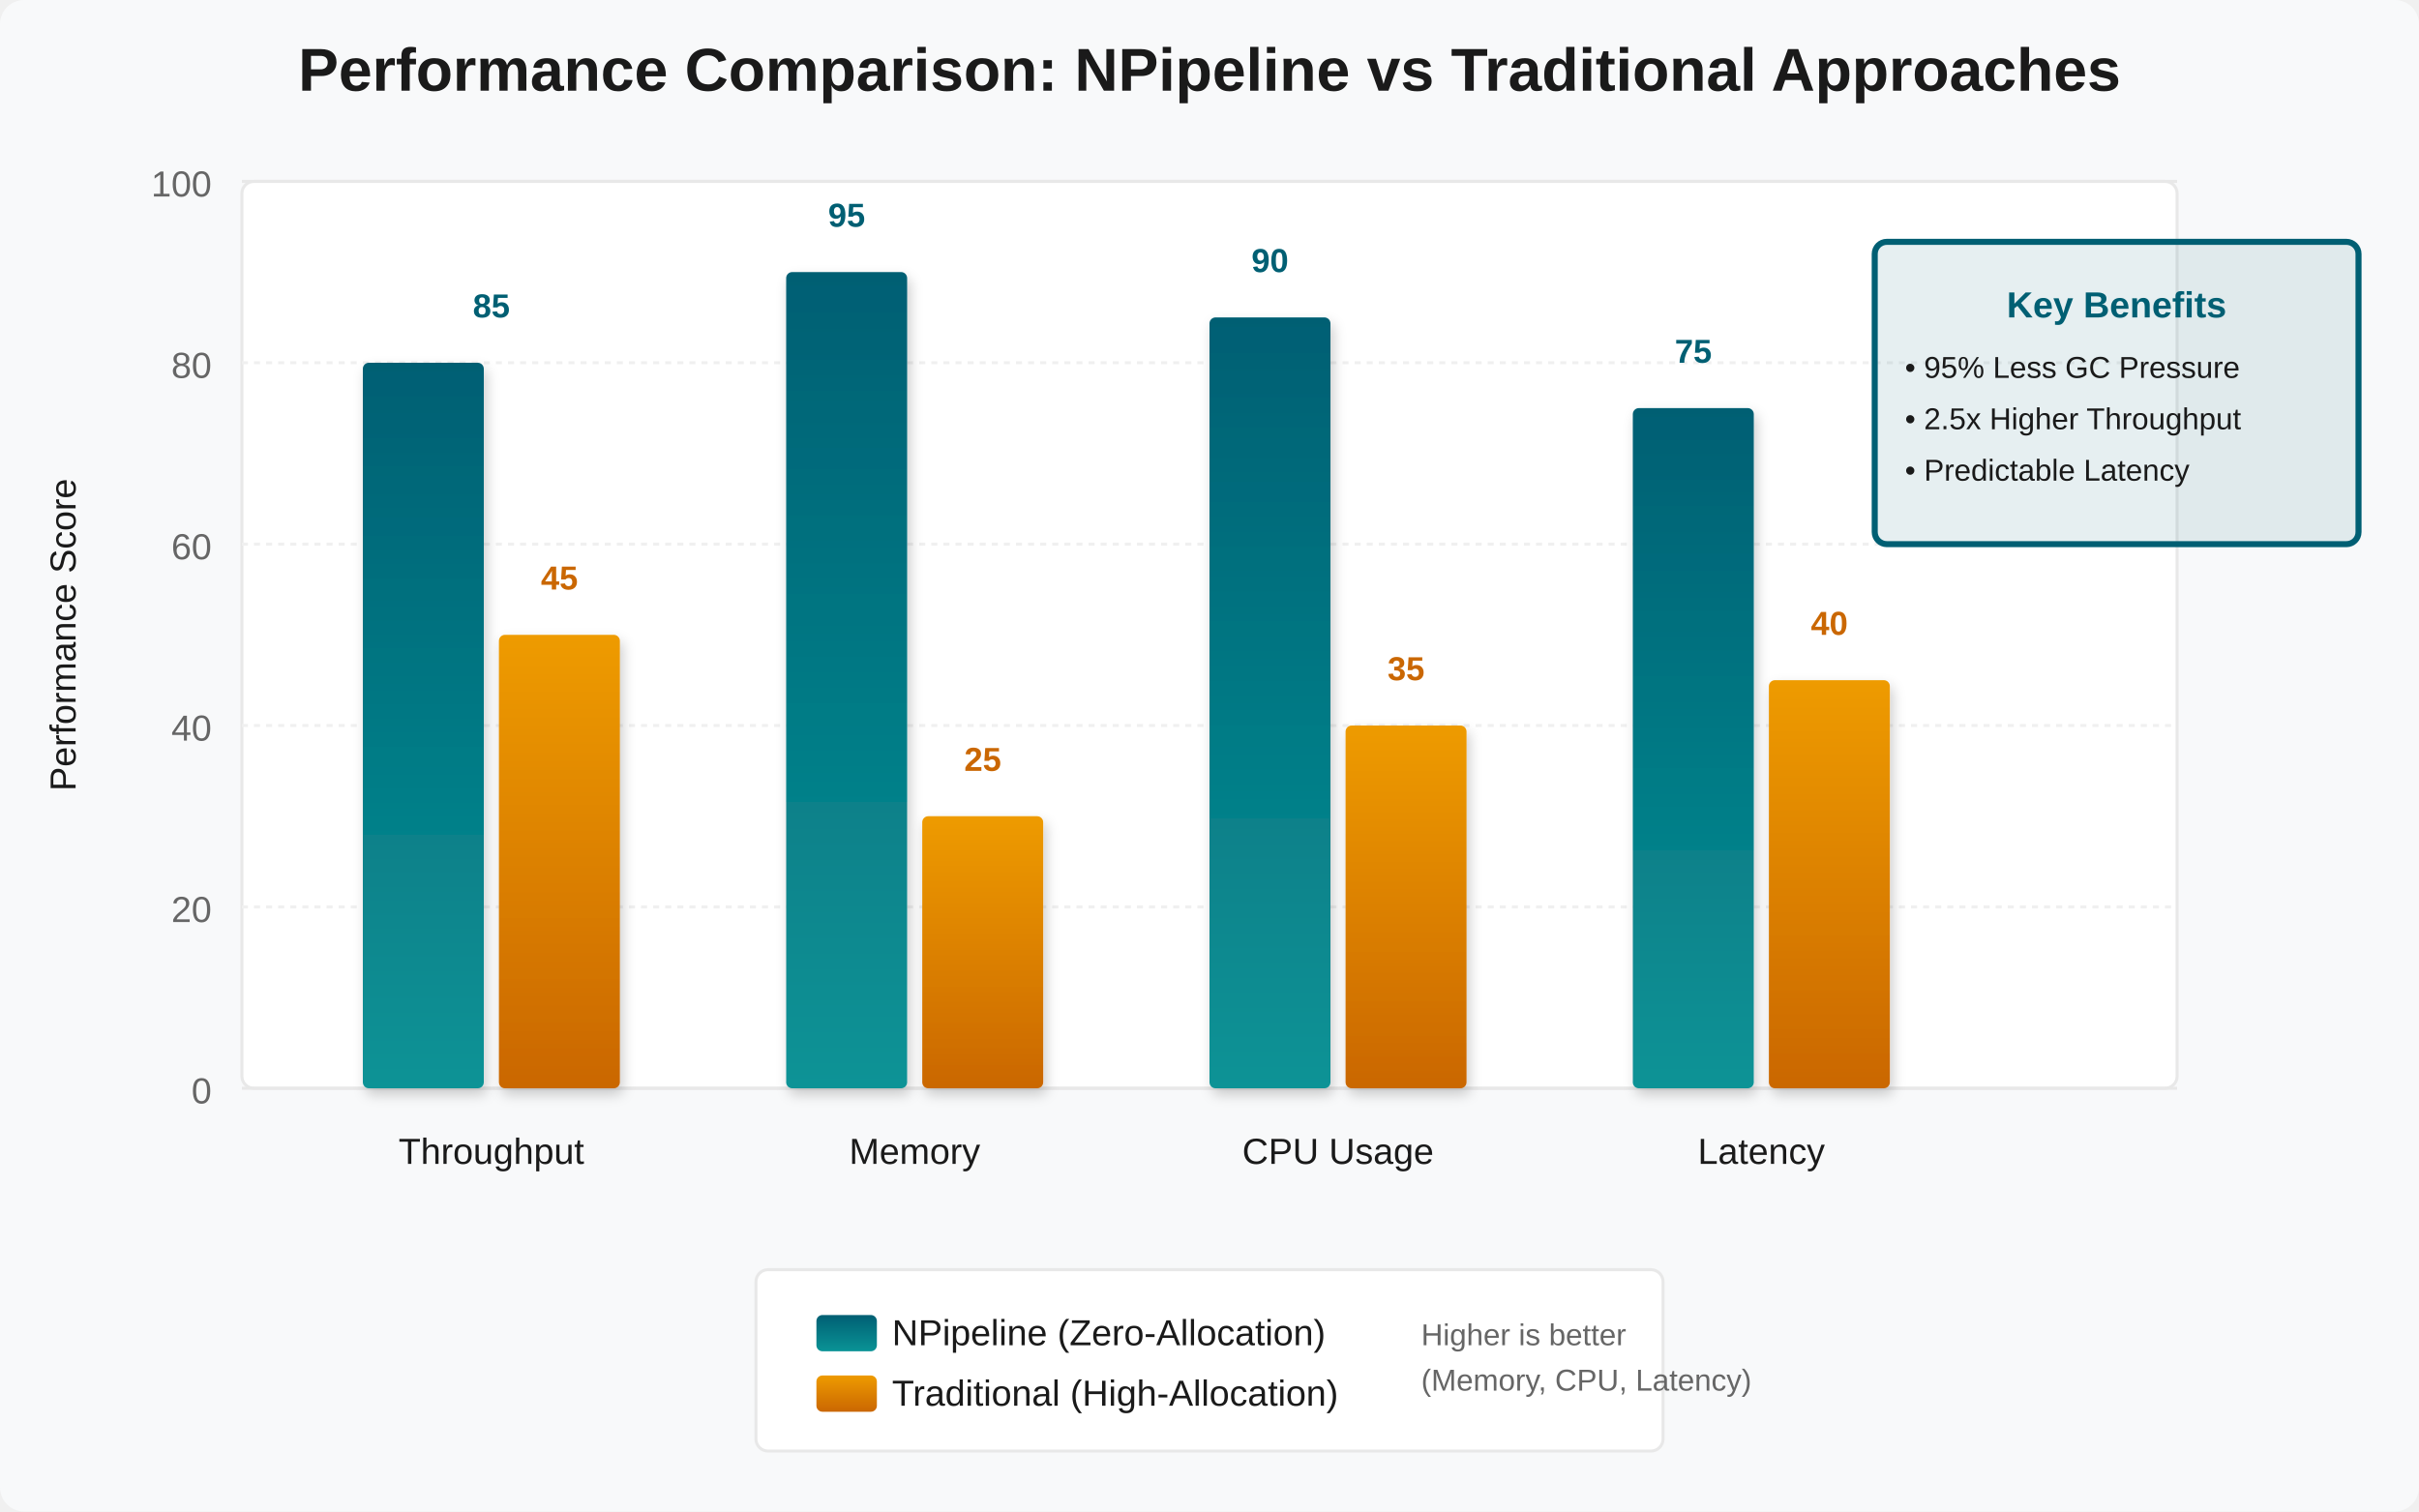
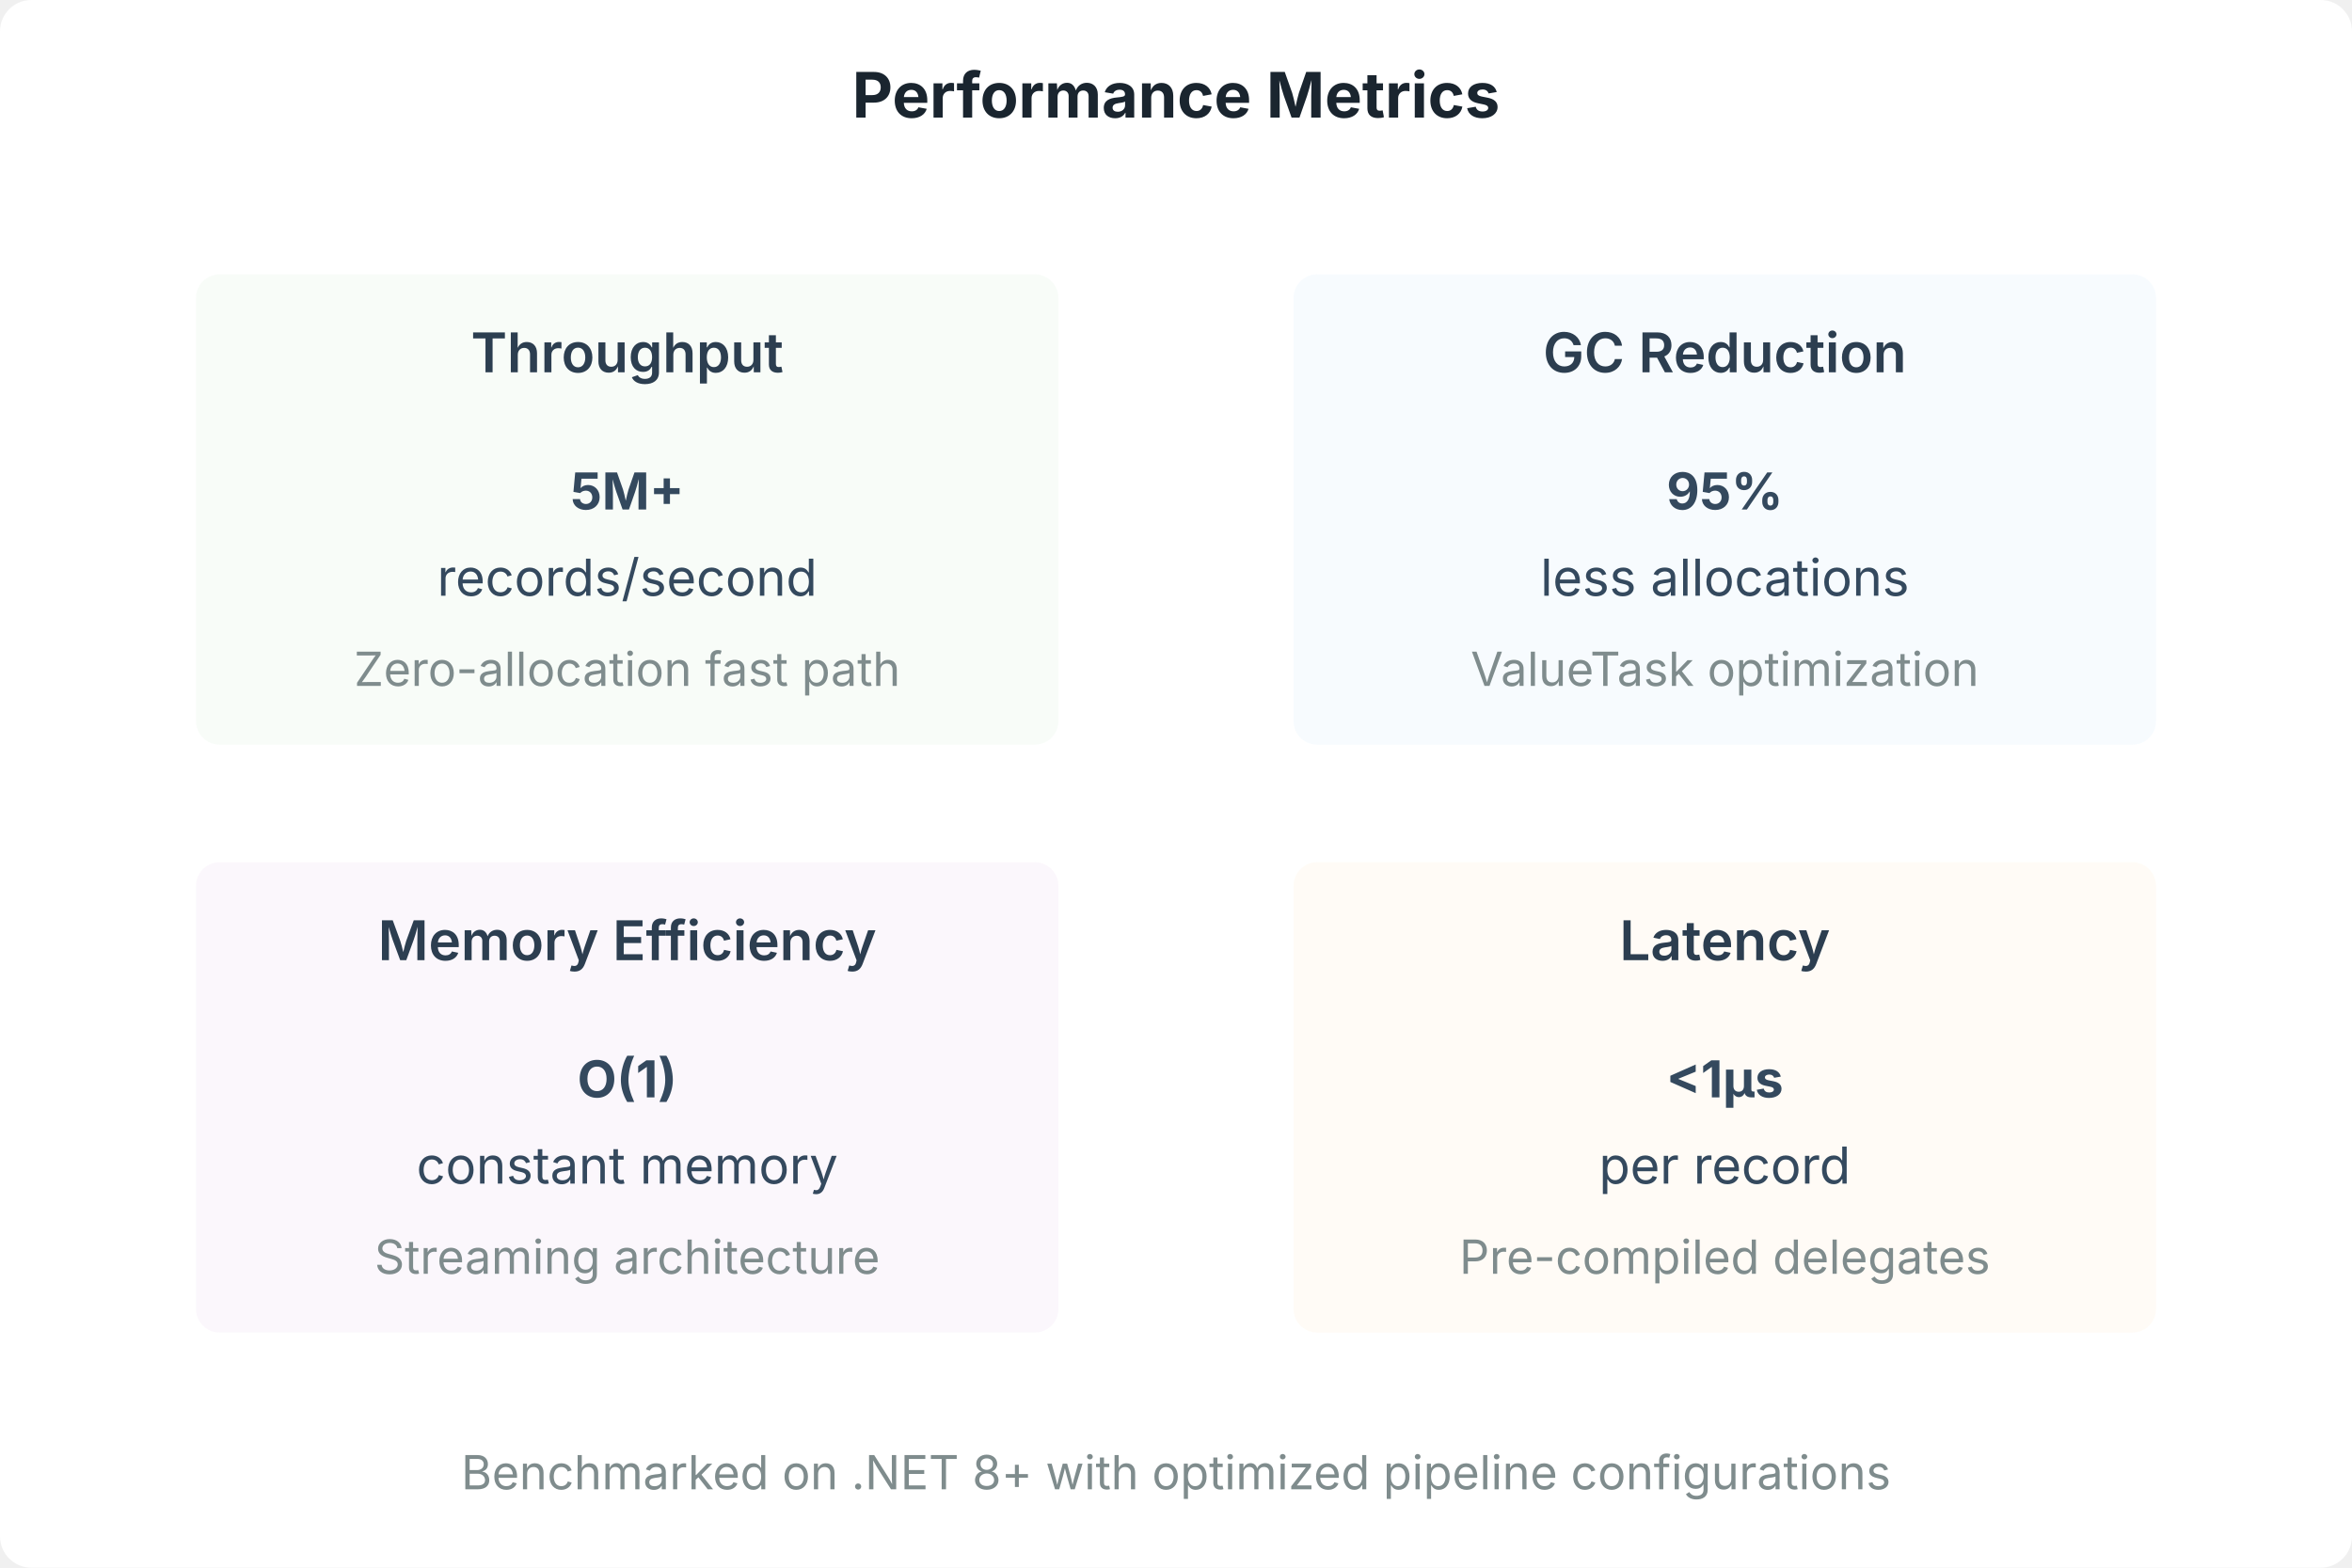
- <svg xmlns="http://www.w3.org/2000/svg" viewBox="0 0 800 500">
+ <svg xmlns="http://www.w3.org/2000/svg" viewBox="0 0 600 400">
  <defs>
-     <linearGradient id="npipelineGradient" x1="0%" y1="0%" x2="0%" y2="100%">
-       <stop offset="0%" style="stop-color:#005F73;stop-opacity:1" />
-       <stop offset="100%" style="stop-color:#0A9396;stop-opacity:1" />
-     </linearGradient>
-     <linearGradient id="traditionalGradient" x1="0%" y1="0%" x2="0%" y2="100%">
-       <stop offset="0%" style="stop-color:#EE9B00;stop-opacity:1" />
-       <stop offset="100%" style="stop-color:#CA6702;stop-opacity:1" />
-     </linearGradient>
-     <filter id="shadow" x="-50%" y="-50%" width="200%" height="200%">
-       <feGaussianBlur in="SourceAlpha" stdDeviation="2" />
-       <feOffset dx="1" dy="2" result="offsetblur" />
-       <feComponentTransfer>
-         <feFuncA type="linear" slope="0.2" />
-       </feComponentTransfer>
-       <feMerge>
-         <feMergeNode />
-         <feMergeNode in="SourceGraphic" />
-       </feMerge>
-     </filter>
+     <style>
+       .metric-label { font-family: -apple-system, BlinkMacSystemFont, 'Segoe UI', sans-serif; font-size: 14px; font-weight: 600; fill: #2c3e50; }
+       .metric-value { font-family: -apple-system, BlinkMacSystemFont, 'Segoe UI', sans-serif; font-size: 13px; fill: #34495e; }
+       .metric-title { font-family: -apple-system, BlinkMacSystemFont, 'Segoe UI', sans-serif; font-size: 16px; font-weight: 700; fill: #1a252f; }
+       .comparison-label { font-family: -apple-system, BlinkMacSystemFont, 'Segoe UI', sans-serif; font-size: 12px; fill: #7f8c8d; }
+     </style>
  </defs>
-   <rect width="800" height="500" fill="#f8f9fa" rx="8" />
-   <text x="400" y="30" text-anchor="middle" font-family="Arial, sans-serif" font-size="20" font-weight="bold" fill="#1a1a1a">
-     Performance Comparison: NPipeline vs Traditional Approaches
+   <rect width="600" height="400" fill="#ffffff" rx="8" />
+   <text x="300" y="30" text-anchor="middle" class="metric-title">
+     Performance Metrics
  </text>
-   <rect x="80" y="60" width="640" height="300" fill="white" stroke="#e8e8e8" stroke-width="1" rx="4" />
-   <g id="y-axis">
-     <line x1="80" y1="360" x2="720" y2="360" stroke="#e8e8e8" stroke-width="1" />
-     <line x1="80" y1="300" x2="720" y2="300" stroke="#f0f0f0" stroke-width="1" stroke-dasharray="2,2" />
-     <line x1="80" y1="240" x2="720" y2="240" stroke="#f0f0f0" stroke-width="1" stroke-dasharray="2,2" />
-     <line x1="80" y1="180" x2="720" y2="180" stroke="#f0f0f0" stroke-width="1" stroke-dasharray="2,2" />
-     <line x1="80" y1="120" x2="720" y2="120" stroke="#f0f0f0" stroke-width="1" stroke-dasharray="2,2" />
-     <line x1="80" y1="60" x2="720" y2="60" stroke="#e8e8e8" stroke-width="1" />
-     <text x="70" y="365" text-anchor="end" font-family="Arial, sans-serif" font-size="12" fill="#666">0</text>
-     <text x="70" y="305" text-anchor="end" font-family="Arial, sans-serif" font-size="12" fill="#666">20</text>
-     <text x="70" y="245" text-anchor="end" font-family="Arial, sans-serif" font-size="12" fill="#666">40</text>
-     <text x="70" y="185" text-anchor="end" font-family="Arial, sans-serif" font-size="12" fill="#666">60</text>
-     <text x="70" y="125" text-anchor="end" font-family="Arial, sans-serif" font-size="12" fill="#666">80</text>
-     <text x="70" y="65" text-anchor="end" font-family="Arial, sans-serif" font-size="12" fill="#666">100</text>
-     <text x="25" y="210" text-anchor="middle" font-family="Arial, sans-serif" font-size="12" fill="#1a1a1a" transform="rotate(-90 25 210)">
-       Performance Score
-     </text>
+   <g transform="translate(50, 70)">
+     <rect width="220" height="120" fill="#e8f5e9" rx="6" opacity="0.3" />
+     <text x="110" y="25" text-anchor="middle" class="metric-label">Throughput</text>
+     <text x="110" y="60" text-anchor="middle" class="metric-value" font-size="28" font-weight="700" fill="#2e7d32">5M+</text>
+     <text x="110" y="82" text-anchor="middle" class="metric-value">records/second</text>
+     <text x="110" y="105" text-anchor="middle" class="comparison-label">Zero-allocation fast path</text>
  </g>
-   <g id="bar-chart">
-     <g id="throughput">
-       <rect x="120" y="120" width="40" height="240" fill="url(#npipelineGradient)" filter="url(#shadow)" rx="2" />
-       <rect x="165" y="210" width="40" height="150" fill="url(#traditionalGradient)" filter="url(#shadow)" rx="2" />
-       <text x="162.5" y="105" text-anchor="middle" font-family="Arial, sans-serif" font-size="11" font-weight="bold" fill="#005F73">85</text>
-       <text x="185" y="195" text-anchor="middle" font-family="Arial, sans-serif" font-size="11" font-weight="bold" fill="#CA6702">45</text>
-       <text x="162.5" y="385" text-anchor="middle" font-family="Arial, sans-serif" font-size="12" fill="#1a1a1a">Throughput</text>
-     </g>
-     <g id="memory">
-       <rect x="260" y="90" width="40" height="270" fill="url(#npipelineGradient)" filter="url(#shadow)" rx="2" />
-       <rect x="305" y="270" width="40" height="90" fill="url(#traditionalGradient)" filter="url(#shadow)" rx="2" />
-       <text x="280" y="75" text-anchor="middle" font-family="Arial, sans-serif" font-size="11" font-weight="bold" fill="#005F73">95</text>
-       <text x="325" y="255" text-anchor="middle" font-family="Arial, sans-serif" font-size="11" font-weight="bold" fill="#CA6702">25</text>
-       <text x="302.5" y="385" text-anchor="middle" font-family="Arial, sans-serif" font-size="12" fill="#1a1a1a">Memory</text>
-     </g>
-     <g id="cpu">
-       <rect x="400" y="105" width="40" height="255" fill="url(#npipelineGradient)" filter="url(#shadow)" rx="2" />
-       <rect x="445" y="240" width="40" height="120" fill="url(#traditionalGradient)" filter="url(#shadow)" rx="2" />
-       <text x="420" y="90" text-anchor="middle" font-family="Arial, sans-serif" font-size="11" font-weight="bold" fill="#005F73">90</text>
-       <text x="465" y="225" text-anchor="middle" font-family="Arial, sans-serif" font-size="11" font-weight="bold" fill="#CA6702">35</text>
-       <text x="442.5" y="385" text-anchor="middle" font-family="Arial, sans-serif" font-size="12" fill="#1a1a1a">CPU Usage</text>
-     </g>
-     <g id="latency">
-       <rect x="540" y="135" width="40" height="225" fill="url(#npipelineGradient)" filter="url(#shadow)" rx="2" />
-       <rect x="585" y="225" width="40" height="135" fill="url(#traditionalGradient)" filter="url(#shadow)" rx="2" />
-       <text x="560" y="120" text-anchor="middle" font-family="Arial, sans-serif" font-size="11" font-weight="bold" fill="#005F73">75</text>
-       <text x="605" y="210" text-anchor="middle" font-family="Arial, sans-serif" font-size="11" font-weight="bold" fill="#CA6702">40</text>
-       <text x="582.5" y="385" text-anchor="middle" font-family="Arial, sans-serif" font-size="12" fill="#1a1a1a">Latency</text>
-     </g>
+   <g transform="translate(330, 70)">
+     <rect width="220" height="120" fill="#e3f2fd" rx="6" opacity="0.3" />
+     <text x="110" y="25" text-anchor="middle" class="metric-label">GC Reduction</text>
+     <text x="110" y="60" text-anchor="middle" class="metric-value" font-size="28" font-weight="700" fill="#1565c0">95%</text>
+     <text x="110" y="82" text-anchor="middle" class="metric-value">less allocations</text>
+     <text x="110" y="105" text-anchor="middle" class="comparison-label">ValueTask optimization</text>
  </g>
-   <g id="legend">
-     <rect x="250" y="420" width="300" height="60" fill="white" stroke="#e8e8e8" stroke-width="1" rx="4" />
-     <rect x="270" y="435" width="20" height="12" fill="url(#npipelineGradient)" rx="2" />
-     <text x="295" y="445" font-family="Arial, sans-serif" font-size="12" fill="#1a1a1a">NPipeline (Zero-Allocation)</text>
-     <rect x="270" y="455" width="20" height="12" fill="url(#traditionalGradient)" rx="2" />
-     <text x="295" y="465" font-family="Arial, sans-serif" font-size="12" fill="#1a1a1a">Traditional (High-Allocation)</text>
-     <text x="470" y="445" font-family="Arial, sans-serif" font-size="10" fill="#666">Higher is better</text>
-     <text x="470" y="460" font-family="Arial, sans-serif" font-size="10" fill="#666">(Memory, CPU, Latency)</text>
+   <g transform="translate(50, 220)">
+     <rect width="220" height="120" fill="#f3e5f5" rx="6" opacity="0.3" />
+     <text x="110" y="25" text-anchor="middle" class="metric-label">Memory Efficiency</text>
+     <text x="110" y="60" text-anchor="middle" class="metric-value" font-size="28" font-weight="700" fill="#6a1b9a">O(1)</text>
+     <text x="110" y="82" text-anchor="middle" class="metric-value">constant memory</text>
+     <text x="110" y="105" text-anchor="middle" class="comparison-label">Streaming architecture</text>
  </g>
-   <g id="callout">
-     <rect x="620" y="80" width="160" height="100" fill="#005F73" fill-opacity="0.1" stroke="#005F73" stroke-width="2" rx="4" />
-     <text x="700" y="105" text-anchor="middle" font-family="Arial, sans-serif" font-size="12" font-weight="bold" fill="#005F73">
-       Key Benefits
-     </text>
-     <text x="630" y="125" font-family="Arial, sans-serif" font-size="10" fill="#1a1a1a">
-       • 95% Less GC Pressure
-     </text>
-     <text x="630" y="142" font-family="Arial, sans-serif" font-size="10" fill="#1a1a1a">
-       • 2.5x Higher Throughput
-     </text>
-     <text x="630" y="159" font-family="Arial, sans-serif" font-size="10" fill="#1a1a1a">
-       • Predictable Latency
-     </text>
+   <g transform="translate(330, 220)">
+     <rect width="220" height="120" fill="#fff3e0" rx="6" opacity="0.3" />
+     <text x="110" y="25" text-anchor="middle" class="metric-label">Latency</text>
+     <text x="110" y="60" text-anchor="middle" class="metric-value" font-size="28" font-weight="700" fill="#e65100">&lt;1µs</text>
+     <text x="110" y="82" text-anchor="middle" class="metric-value">per record</text>
+     <text x="110" y="105" text-anchor="middle" class="comparison-label">Pre-compiled delegates</text>
  </g>
+   <text x="300" y="380" text-anchor="middle" class="comparison-label" font-size="11">
+     Benchmarked on .NET 8+ with optimized pipeline configurations
+   </text>
</svg>
